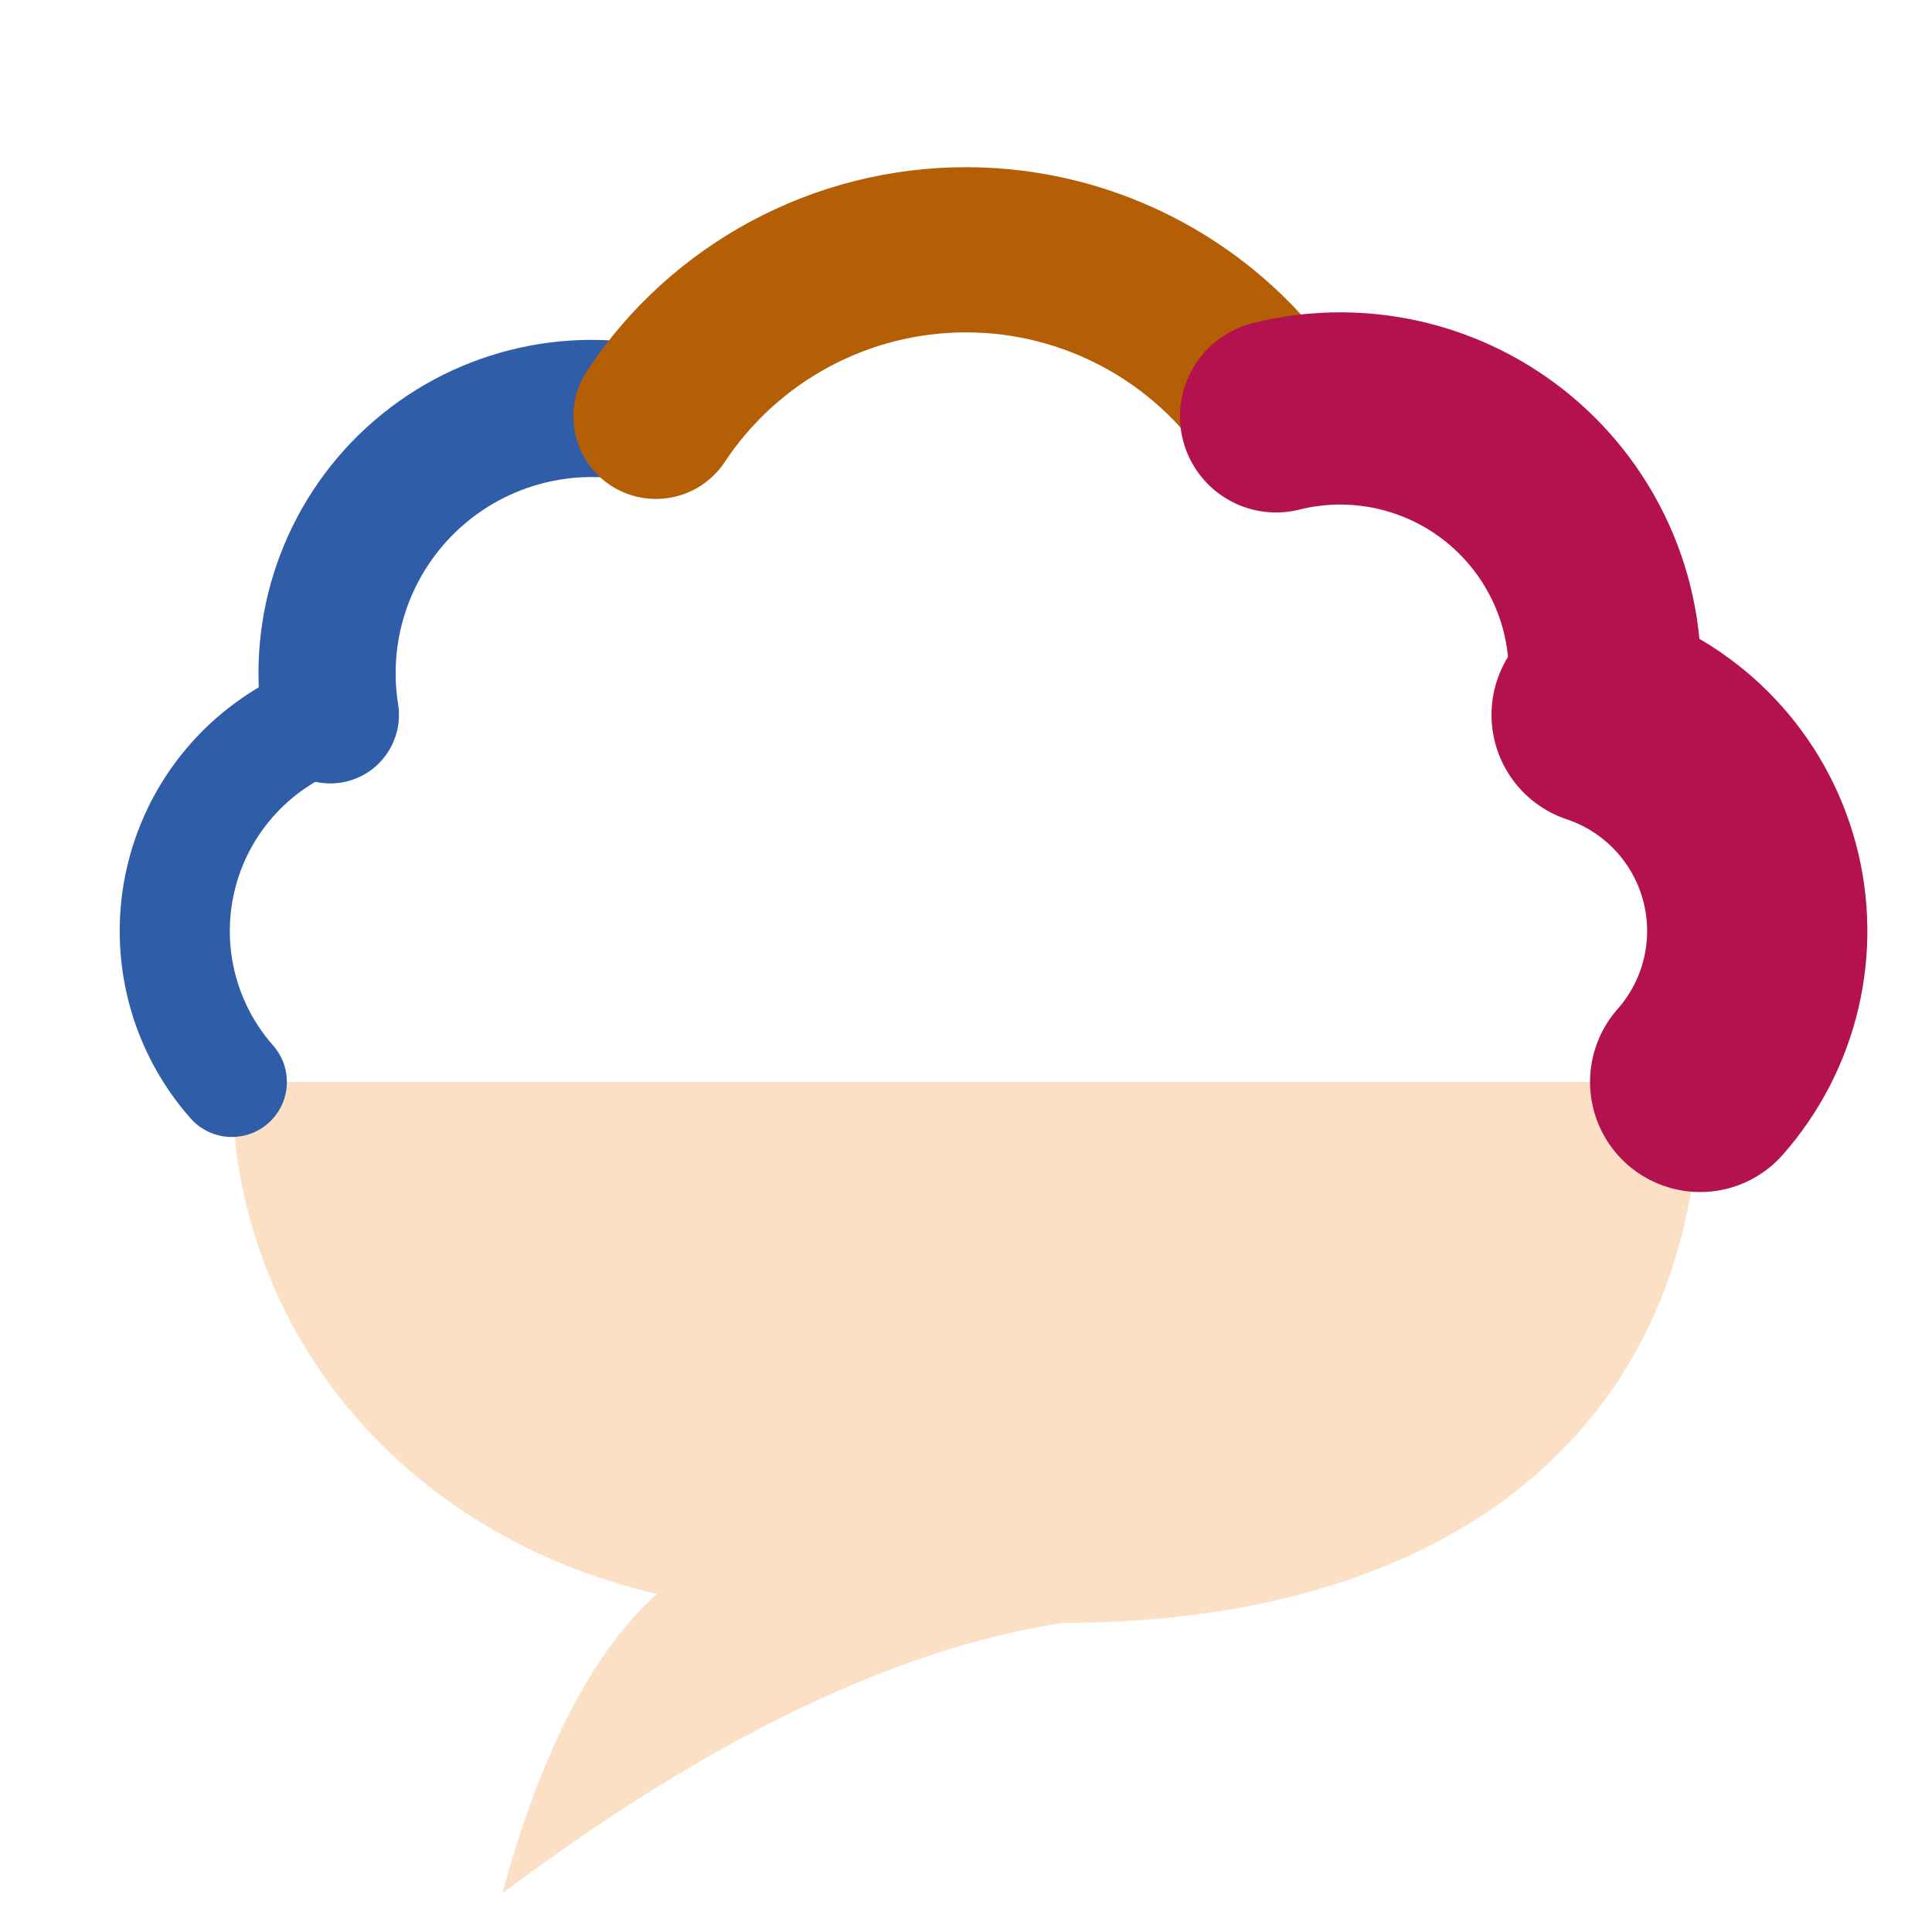
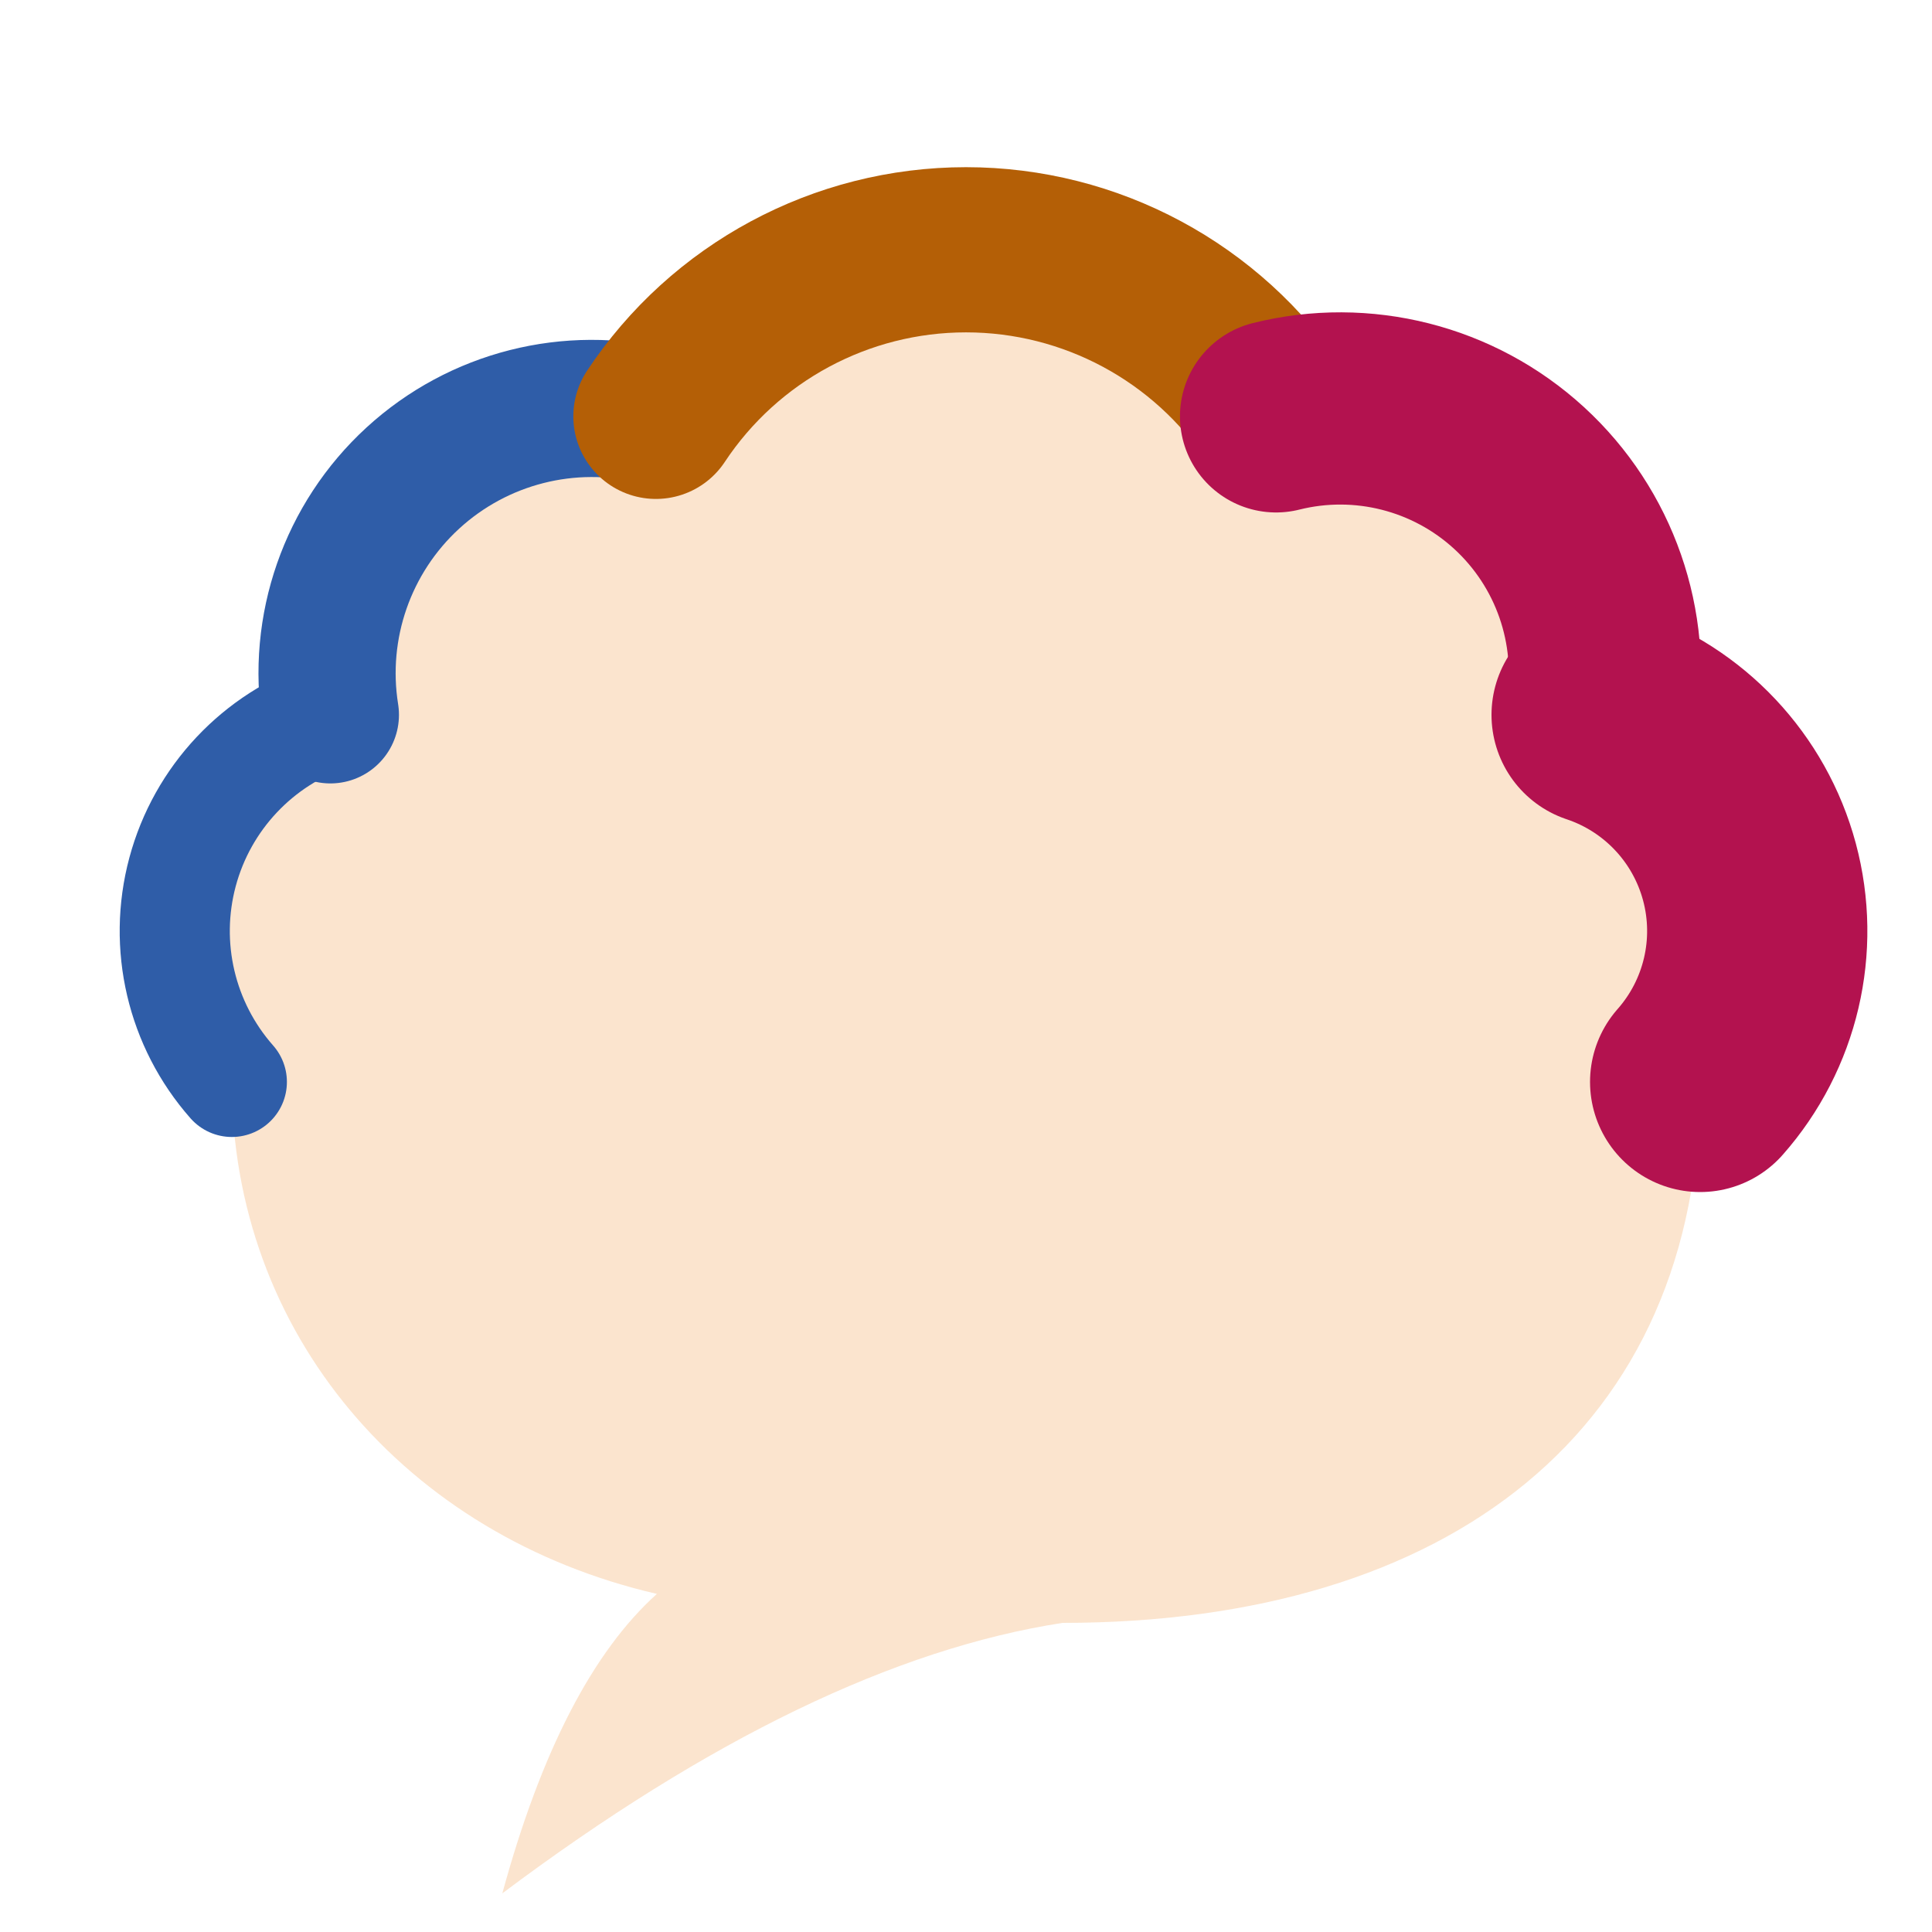
<svg xmlns="http://www.w3.org/2000/svg" viewBox="0 0 200 200" aria-hidden="true">
-   <path d="M176 112 C176 148 150 168 110 168 Q84 172 52 196 Q58 174 68 165 C42 159 24 138 24 112Z" fill="#F2A65A" fill-opacity=".35" />
+   <path d="M24 112 A23.6 23.6 0 0 1 34.2 74 A27.4 27.4 0 0 1 67.9 43.1 A38.5 38.5 0 0 1 132.1 43.1 A27.4 27.4 0 0 1 165.8 74 A23.6 23.6 0 0 1 176 112 C176 148 150 168 110 168 Q84 172 52 196 Q58 174 68 165 C42 159 24 138 24 112Z" fill="#F2A65A" fill-opacity=".3" />
  <path d="M24 112 A23.6 23.6 0 0 1 34.2 74" fill="none" stroke="#2F5DA8" stroke-width="11.4" stroke-linecap="round" />
  <path d="M34.2 74 A27.4 27.4 0 0 1 67.9 43.1" fill="none" stroke="#2F5DA8" stroke-width="14.2" stroke-linecap="round" />
  <path d="M67.9 43.1 A38.5 38.5 0 0 1 132.1 43.1" fill="none" stroke="#B45F06" stroke-width="17.1" stroke-linecap="round" />
  <path d="M132.1 43.1 A27.4 27.4 0 0 1 165.8 74" fill="none" stroke="#B3124F" stroke-width="19.9" stroke-linecap="round" />
  <path d="M165.8 74 A23.6 23.6 0 0 1 176 112" fill="none" stroke="#B3124F" stroke-width="22.8" stroke-linecap="round" />
</svg>
